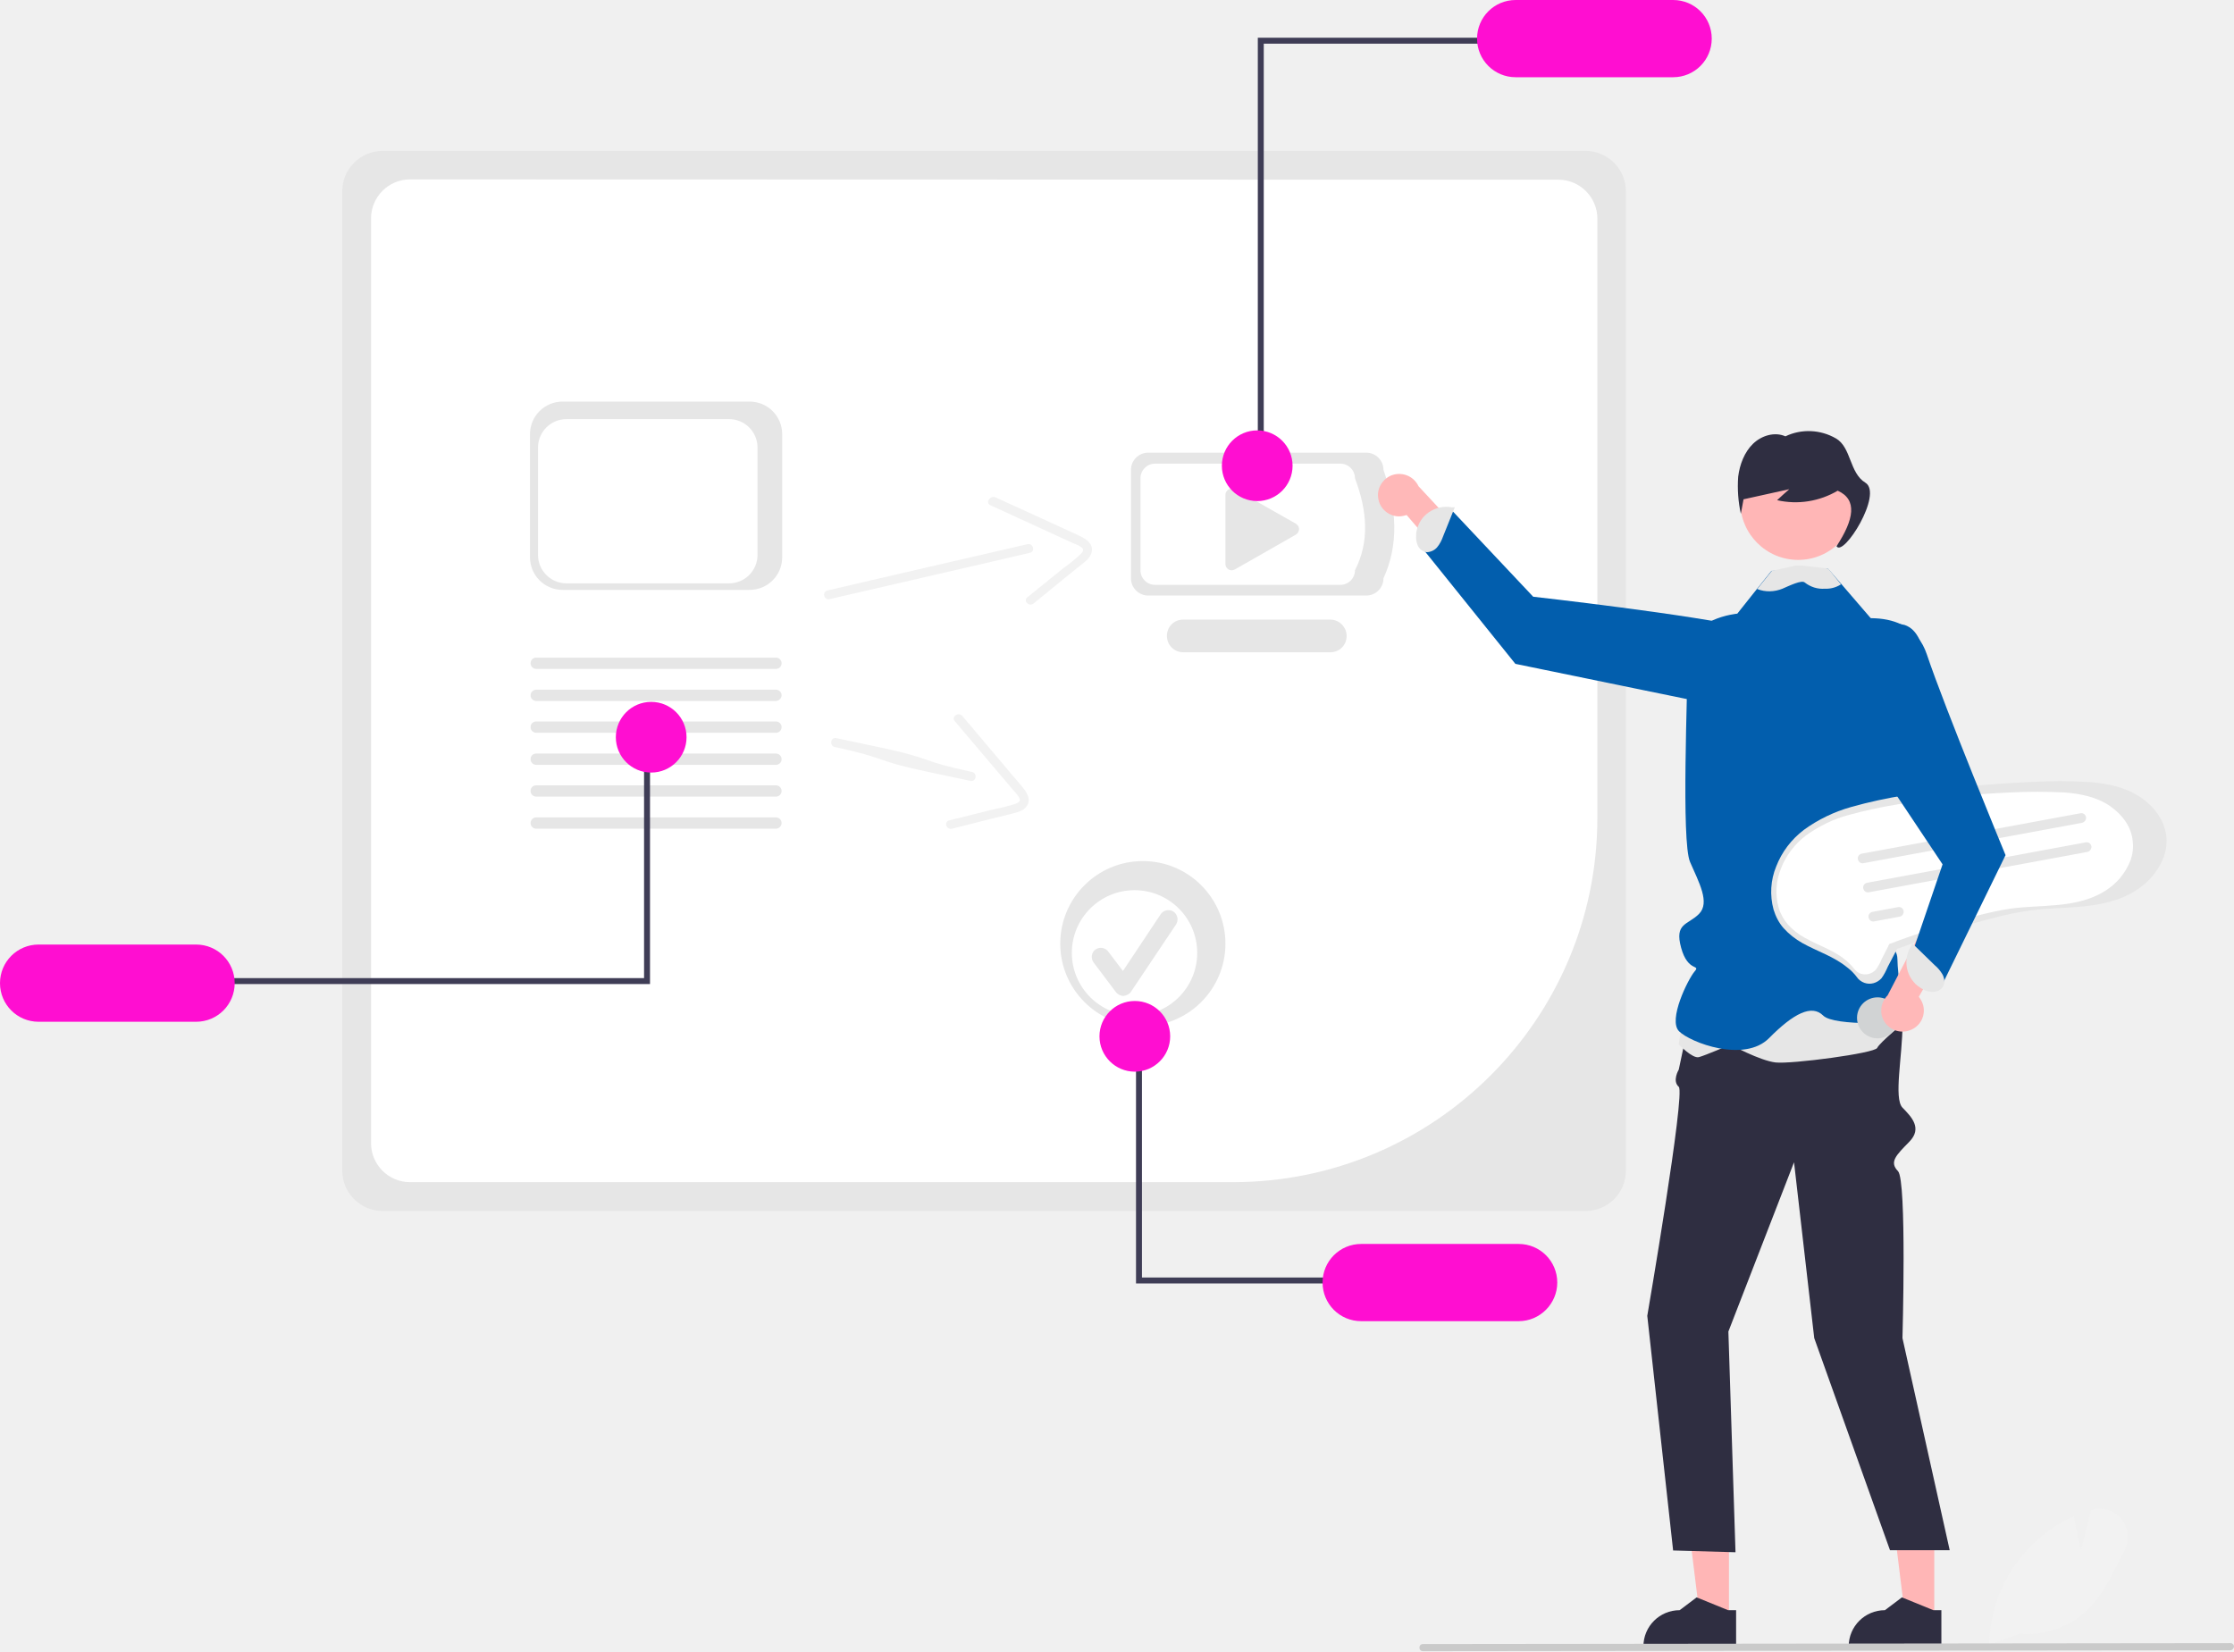
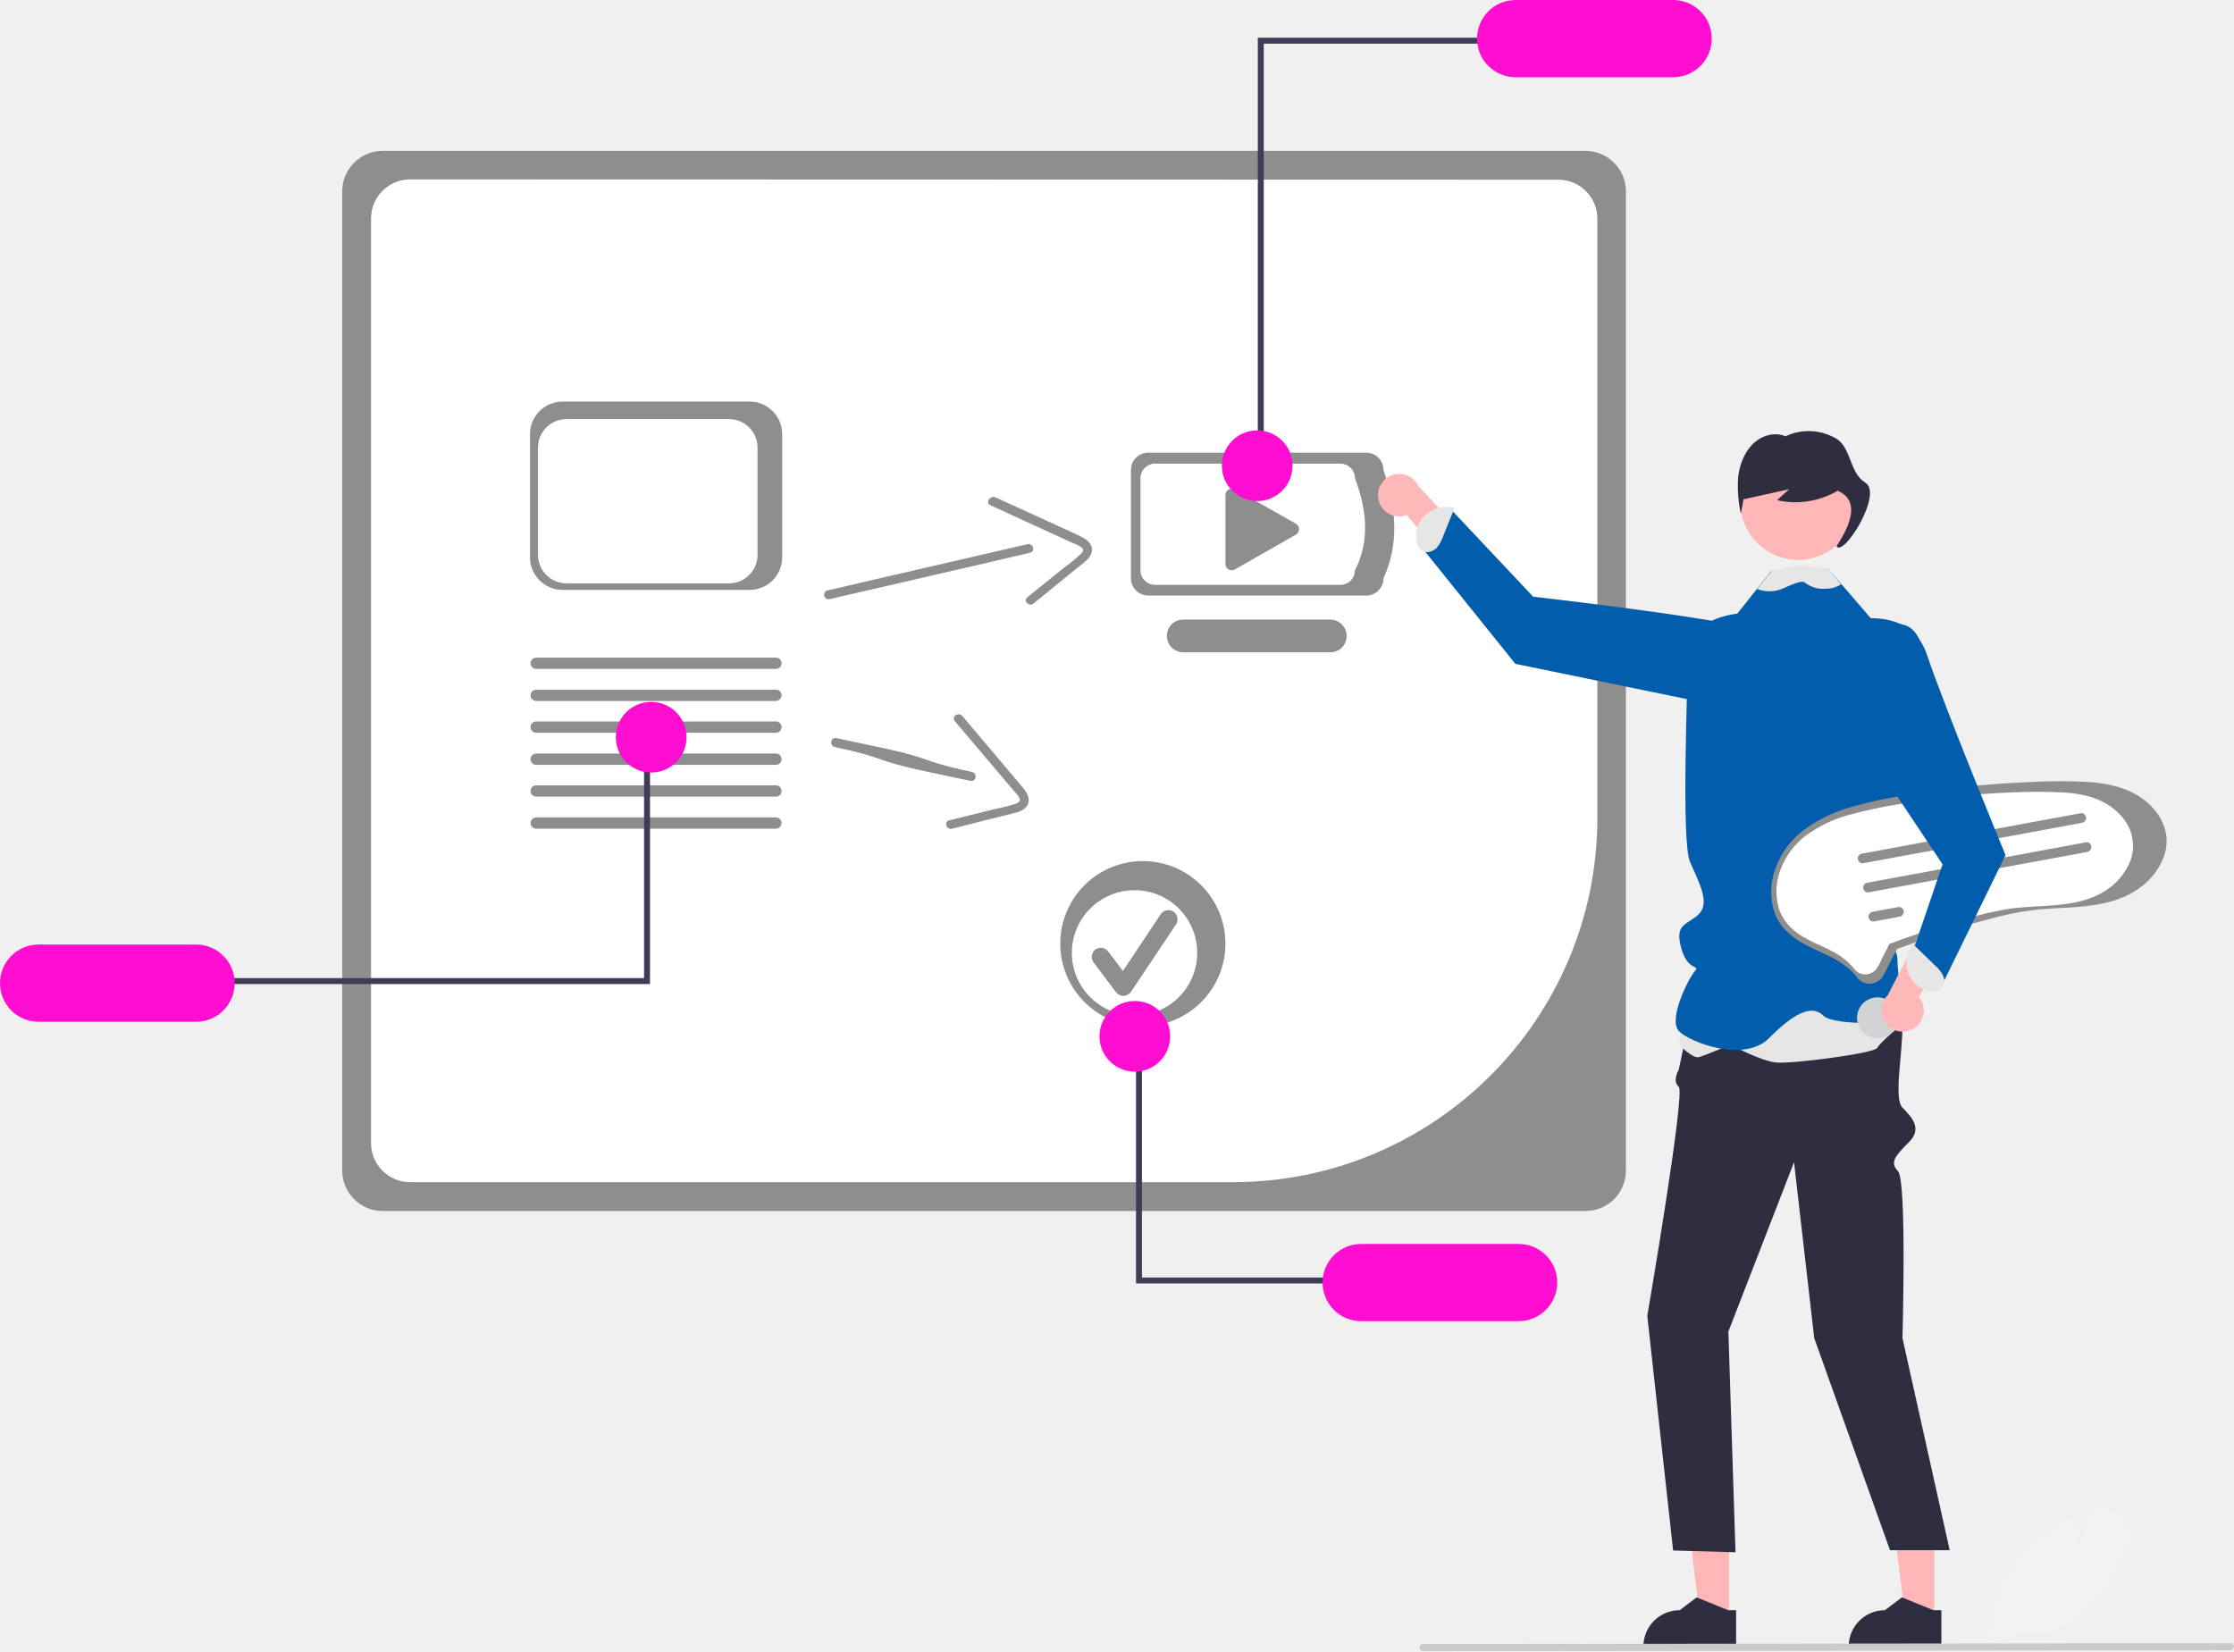
<svg xmlns="http://www.w3.org/2000/svg" version="1.1" id="Camada_1" x="0px" y="0px" viewBox="0 0 752 555.9" style="enable-background:new 0 0 752 555.9;" xml:space="preserve">
  <style type="text/css">
- 	.st0{fill:#E6E6E6;}
+ 	.st0{fill:#8E8E8E;}
	.st1{fill:#FFFFFF;}
	.st2{fill:#F2F2F2;}
	.st3{fill:#FFB8B8;}
	.st4{fill:#FFB6B6;}
	.st5{fill:#2F2E41;}
	.st6{fill:#025EAD;}
- 	.st7{fill:#CACACA;}
- 	.st8{fill:#3F3D56;}
- 	.st9{fill:#FF0ED1;}
- 	.st10{fill:#D1D3D4;}
+ 	.st7{fill:#E6E6E6;}
+ 	.st8{fill:#CACACA;}
+ 	.st9{fill:#3F3D56;}
+ 	.st10{fill:#FF0ED1;}
+ 	.st11{fill:#D1D3D4;}
</style>
  <path class="st0" d="M533.7,407.7H128.8c-7.5,0-13.6-6.1-13.6-13.6V64.4c0-7.5,6.1-13.6,13.6-13.6h404.9c7.5,0,13.6,6.1,13.6,13.6  v329.7C547.3,401.6,541.3,407.7,533.7,407.7z" />
  <path class="st1" d="M138,60.4c-7.2,0-13.1,5.9-13.1,13.1v311.4c0,7.2,5.9,13.1,13.1,13.1h277.2c67.6-0.1,122.4-54.9,122.5-122.5  V73.6c0-7.2-5.9-13.1-13.1-13.1L138,60.4z" />
  <path class="st0" d="M459.9,200.5h-73.4c-3.2,0-5.8-2.6-5.8-5.8v-36.5c0-3.2,2.6-5.8,5.8-5.8h73.4c3.2,0,5.8,2.6,5.8,5.8  c4.5,12.9,5.2,25.2,0,36.5C465.7,197.9,463.1,200.5,459.9,200.5z" />
  <path class="st1" d="M451.2,196.9h-62.4c-2.7,0-4.9-2.2-4.9-4.9v-31c0-2.7,2.2-4.9,4.9-4.9h62.4c2.7,0,4.9,2.2,4.9,4.9  c4.2,11.1,4.9,21.5,0,31C456.1,194.7,453.9,196.9,451.2,196.9z" />
  <path class="st0" d="M447.8,219.6h-49.5c-3,0-5.5-2.4-5.5-5.5s2.4-5.5,5.5-5.5h49.5c3,0,5.5,2.5,5.5,5.5  C453.3,217.2,450.9,219.6,447.8,219.6z" />
  <path class="st0" d="M414.6,164.5c-1.2,0-2.1,1-2.1,2.1v23.3c0,1.2,1,2.1,2.1,2.1c0.4,0,0.7-0.1,1.1-0.3l20.5-11.7  c1-0.6,1.4-1.9,0.8-2.9c-0.2-0.3-0.5-0.6-0.8-0.8l-20.5-11.6C415.3,164.6,415,164.5,414.6,164.5z" />
  <path class="st2" d="M714.1,511.4c-2.3-2.9-6.2-4.2-9.8-3.1l-0.4,0.1l-3.4,13.5c-0.5-2-1.6-6.5-2.3-11l-0.1-0.4l-0.3,0.2  c-3.6,1.6-7,3.6-10.1,6.1c-11.1,8.9-17.7,22.2-18.1,36.4l0,0.3l0,0.2l0.5-0.2l9.8-3.5c8.8,0.8,17.4-2.5,23.6-8.8  c4-4.2,6.7-9.5,9.3-14.7c0.8-1.5,1.6-3.1,2.4-4.6C716.9,518.4,716.5,514.3,714.1,511.4z" />
  <path class="st3" d="M464,168.1c0.7,3.8,4.5,6.4,8.3,5.6c0.4-0.1,0.8-0.2,1.2-0.3l29.3,34.1l3.7-12.6l-29-31.2  c-1.7-3.6-5.9-5.1-9.5-3.5C465,161.7,463.3,164.9,464,168.1z" />
  <polygon class="st4" points="582,545.2 572.3,545.2 567.7,507.9 582,507.9 " />
  <path class="st5" d="M581.7,542.1l-10.3-4.2l-0.3-0.1l-5.7,4.3c-6.7,0-12.2,5.4-12.2,12.2v0.4h31.2v-12.6H581.7z" />
  <polygon class="st4" points="651.1,545.2 641.4,545.2 636.8,507.9 651.1,507.9 " />
  <path class="st5" d="M650.8,542.1l-10.3-4.2l-0.3-0.1l-5.7,4.3c-6.7,0-12.2,5.4-12.2,12.2v0.4h31.2v-12.6H650.8z" />
  <path class="st5" d="M628.2,322.1c0,0,12.2,12.6,12.2,23c0,10.4-3,24.7,0,27.8s6.8,6.9,2.3,11.5s-6.8,6.8-3.8,9.9s1.5,56.2,1.5,56.2  l15.9,71.4h-20.1l-25.5-71.4l-6.8-59.2l-22.1,57l2.4,74.3l-21-0.6l-8.7-79c0,0,12.9-75.1,10.6-77.1s0-5.8,0-5.8l6.1-28.8  L628.2,322.1z" />
  <path class="st6" d="M604.4,232.5c0,0,4.1-16.3-14.9-20.9s-73.4-10.7-73.4-10.7l-27.5-29.2l-9.3,13.5l30.8,38.3l73,15L604.4,232.5z" />
-   <path class="st0" d="M483.8,184.2c0.9-1.1,1.5-2.3,2-3.7l3.9-9.7l-1,0c-5.6-1-10.9,2.6-11.9,8.2c-0.1,0.4-0.1,0.8-0.1,1.2  c-0.1,1.2,0.1,2.5,0.6,3.6c0.6,1.1,1.6,1.9,2.9,2.1C481.5,185.9,482.9,185.3,483.8,184.2z" />
-   <path class="st0" d="M567.4,335.1l-2.3,16.5c0,0,4.6,4.9,6.8,4.3s10.6-4.2,10.6-4.2s9.9,5.4,15.2,6s33.4-3.1,34.2-4.9s9.6-9,9.6-9  l-3.5-21L567.4,335.1z" />
+   <path class="st7" d="M483.8,184.2c0.9-1.1,1.5-2.3,2-3.7l3.9-9.7l-1,0c-5.6-1-10.9,2.6-11.9,8.2c-0.1,0.4-0.1,0.8-0.1,1.2  c-0.1,1.2,0.1,2.5,0.6,3.6c0.6,1.1,1.6,1.9,2.9,2.1C481.5,185.9,482.9,185.3,483.8,184.2z" />
+   <path class="st7" d="M567.4,335.1l-2.3,16.5c0,0,4.6,4.9,6.8,4.3s10.6-4.2,10.6-4.2s9.9,5.4,15.2,6s33.4-3.1,34.2-4.9s9.6-9,9.6-9  l-3.5-21L567.4,335.1z" />
  <path class="st6" d="M641.4,277.3c0,0-1.9,15.9-0.4,17.4c1.5,1.5-1.5,10.7-4.6,16.8s2.3,6.8,2.3,11.4s2.3,21.3,2.3,21.3  s-23.5,1.5-27.3-2.3s-9.9-0.8-18.2,7.6s-26.5,1.5-30.3-2.3s3-17.5,5.2-20.1s-2.2,0.4-4.5-8s2.2-7.6,6-11.4s0-10.6-3-17.5  s-0.8-57.7-0.8-69.9s16.7-13.7,16.7-13.7l6.6-8.3l4.9-6.1l9.5-0.4l0.3,0l9.2-0.4l4.5,5.2l9.9,11.5l11.4,2.3c9.1,3,6.8,22,6.8,22  L641.4,277.3z" />
  <circle class="st4" cx="605.3" cy="169" r="19.5" />
  <path class="st5" d="M627.9,162.5c-5.4-3.3-4.7-11.9-9.9-14.9c-5.2-3-11.6-3.3-17-0.7c-3.6-1.6-8-0.3-10.9,2.5s-4.5,7-5,11.1  c-0.3,4.2,0,8.4,0.9,12.5c0.3-1.6,0.6-3.3,0.9-4.9l15.4-3.4c-1.4,1.2-2.7,2.4-4.1,3.7c7,1.6,14.3,0.4,20.4-3.2  c6.7,3,5.5,9.7-0.4,18.7C620.5,187.7,634,166.2,627.9,162.5z" />
-   <path class="st0" d="M619.7,196.7c0,0-0.1,0.1-0.1,0.1c-1.6,1-3.5,1.5-5.3,1.4c-2.5,0.2-4.9-0.6-6.8-2.1c-1-0.9-5,1-7.5,2.1  c-2.7,1.1-5.8,1.2-8.5,0.1l4.9-6.1l8-1.8h2l9,1L619.7,196.7z" />
-   <path class="st7" d="M750.8,555.6L479,555.9c-0.7,0-1.2-0.5-1.2-1.2c0-0.7,0.5-1.2,1.2-1.2h0l271.8-0.3c0.7,0,1.2,0.5,1.2,1.2  C751.9,555,751.4,555.6,750.8,555.6z" />
-   <polygon class="st8" points="425.4,155.7 423.4,155.7 423.4,12.7 502,12.7 502,14.7 425.4,14.7 " />
-   <path class="st9" d="M563.2,0h-53c-7.2,0-13,5.8-13,13s5.8,13,13,13h53c7.2,0,13-5.8,13-13S570.4,0,563.2,0z" />
-   <circle class="st9" cx="423.2" cy="156.8" r="11.9" />
-   <path class="st2" d="M279.3,201.7l52.4-12.1l15-3.5c1.9-0.4,1.1-3.3-0.8-2.9l-52.4,12.1l-15,3.5  C276.6,199.3,277.4,202.2,279.3,201.7L279.3,201.7z" />
-   <path class="st2" d="M333.4,170.1l28.1,12.9c1,0.3,1.9,0.8,2.7,1.4c0.8,0.8,0.2,1.5-0.4,2.1c-1.9,1.8-3.9,3.4-6,4.9l-12,9.7  c-1.5,1.2,0.6,3.3,2.1,2.1l10.4-8.5l5.2-4.2c1.5-1.2,3.3-2.4,3.9-4.3c1.2-4-3.7-5.6-6.4-6.9l-12.2-5.6l-13.8-6.3  C333.2,166.8,331.6,169.3,333.4,170.1L333.4,170.1z" />
+   <path class="st7" d="M619.7,196.7c0,0-0.1,0.1-0.1,0.1c-1.6,1-3.5,1.5-5.3,1.4c-2.5,0.2-4.9-0.6-6.8-2.1c-1-0.9-5,1-7.5,2.1  c-2.7,1.1-5.8,1.2-8.5,0.1l4.9-6.1l8-1.8h2l9,1L619.7,196.7z" />
+   <path class="st8" d="M750.8,555.6L479,555.9c-0.7,0-1.2-0.5-1.2-1.2c0-0.7,0.5-1.2,1.2-1.2h0l271.8-0.3c0.7,0,1.2,0.5,1.2,1.2  C751.9,555,751.4,555.6,750.8,555.6z" />
+   <polygon class="st9" points="425.4,155.7 423.4,155.7 423.4,12.7 502,12.7 502,14.7 425.4,14.7 " />
+   <path class="st10" d="M563.2,0h-53c-7.2,0-13,5.8-13,13s5.8,13,13,13h53c7.2,0,13-5.8,13-13S570.4,0,563.2,0z" />
+   <circle class="st10" cx="423.2" cy="156.8" r="11.9" />
+   <path class="st0" d="M279.3,201.7l52.4-12.1l15-3.5c1.9-0.4,1.1-3.3-0.8-2.9l-52.4,12.1l-15,3.5  C276.6,199.3,277.4,202.2,279.3,201.7L279.3,201.7z" />
+   <path class="st0" d="M333.4,170.1l28.1,12.9c1,0.3,1.9,0.8,2.7,1.4c0.8,0.8,0.2,1.5-0.4,2.1c-1.9,1.8-3.9,3.4-6,4.9l-12,9.7  c-1.5,1.2,0.6,3.3,2.1,2.1l10.4-8.5l5.2-4.2c1.5-1.2,3.3-2.4,3.9-4.3c1.2-4-3.7-5.6-6.4-6.9l-12.2-5.6l-13.8-6.3  C333.2,166.8,331.6,169.3,333.4,170.1L333.4,170.1z" />
  <path class="st0" d="M720.5,268.4c-5-3.4-11.1-4.6-17-5.1c-6.7-0.4-13.5-0.4-20.3,0c-7,0.3-14,0.8-21,1.5c-7,0.7-13.9,1.7-20.8,2.9  c-6.2,1-12.3,2.3-18.3,4c-5.7,1.6-11.1,4.2-15.9,7.7c-4.2,3.2-7.4,7.4-9.3,12.3c-1.9,4.6-2.2,9.7-0.9,14.5c0.7,2.3,1.8,4.5,3.4,6.3  c1.8,2,4,3.7,6.3,5c5,2.8,10.6,4.5,15.1,8.2c1.2,0.9,2.3,2,3.2,3.2c0.6,0.9,1.5,1.6,2.6,2c2,0.7,4.2,0.1,5.7-1.5  c0.9-1.2,1.6-2.6,2.2-4l2.4-4.6c0.2-0.4,0.4-0.8,0.6-1.1c0.2-0.2-0.1,0-0.1-0.1c0,0,0.1,0,0.1-0.1c0.2-0.1,0.4-0.2,0.6-0.2  c2.2-0.8,4.4-1.6,6.6-2.4c8.1-2.9,16.4-5.6,24.8-7.7c4.3-1.2,8.7-2.1,13.1-2.7c5.7-0.8,11.5-0.7,17.3-1.3c6.2-0.6,12.6-1.9,17.9-5.3  c4.4-2.7,7.8-6.7,9.6-11.5c0.8-2.3,1.1-4.7,0.8-7.1C728.5,276,725,271.4,720.5,268.4z" />
  <path class="st1" d="M710.3,271.4c-4.5-3.1-10-4.2-15.4-4.6c-6.1-0.3-12.2-0.3-18.3,0c-6.3,0.3-12.7,0.7-19,1.4  c-6.3,0.7-12.6,1.5-18.8,2.6c-5.6,0.9-11.1,2.1-16.6,3.6c-5.2,1.4-10,3.8-14.3,6.9c-3.8,2.9-6.7,6.7-8.4,11.1  c-1.7,4.2-2,8.7-0.8,13.1c0.6,2.1,1.7,4.1,3.1,5.7c1.6,1.8,3.6,3.4,5.7,4.5c4.5,2.6,9.6,4.1,13.6,7.4c1.1,0.9,2,1.8,2.9,2.9  c0.6,0.8,1.4,1.5,2.3,1.8c1.8,0.6,3.8,0.1,5.1-1.3c0.8-1.1,1.5-2.3,2-3.6l2.1-4.1c0.1-0.4,0.3-0.7,0.5-1c0.2-0.2-0.1,0-0.1,0  c0,0,0.1,0,0.1,0c0.2-0.1,0.4-0.2,0.6-0.2c2-0.8,4-1.5,6-2.2c7.4-2.6,14.8-5,22.4-7c3.9-1,7.8-1.9,11.8-2.5  c5.2-0.7,10.4-0.7,15.6-1.2c5.6-0.5,11.4-1.7,16.1-4.7c4-2.4,7-6.1,8.7-10.4c0.7-2.1,1-4.3,0.7-6.4  C717.5,278.3,714.3,274.2,710.3,271.4z" />
  <path class="st0" d="M700.9,277l-73.6,13.6c-0.9,0.2-1.7-0.4-1.9-1.3c-0.2-0.9,0.4-1.7,1.3-1.9c0,0,0,0,0,0l0,0l73.6-13.6  c0.9-0.2,1.7,0.4,1.9,1.3C702.3,276,701.7,276.8,700.9,277L700.9,277z" />
  <path class="st0" d="M702.7,286.8l-73.6,13.6c-0.9,0.2-1.7-0.4-1.9-1.3s0.4-1.7,1.3-1.9c0,0,0,0,0,0l0,0l73.6-13.6  c0.9-0.2,1.7,0.4,1.9,1.3C704.1,285.8,703.5,286.6,702.7,286.8L702.7,286.8L702.7,286.8z" />
  <path class="st0" d="M639.5,308.6l-8.6,1.6c-0.9,0.2-1.7-0.4-1.9-1.3c-0.2-0.9,0.4-1.7,1.3-1.9l8.6-1.6c0.9-0.2,1.7,0.4,1.9,1.3  C640.9,307.6,640.3,308.5,639.5,308.6z" />
-   <ellipse transform="matrix(0.9834 -0.1814 0.1814 0.9834 -51.6716 120.3123)" class="st10" cx="632" cy="342.7" rx="6.9" ry="6.9" />
+   <ellipse transform="matrix(0.9834 -0.1814 0.1814 0.9834 -51.6716 120.3123)" class="st11" cx="632" cy="342.7" rx="6.9" ry="6.9" />
  <path class="st0" d="M252.3,198.6h-62.9c-6.1,0-11-4.9-11-11v-41.4c0-6.1,4.9-11,11-11h62.9c6.1,0,11,4.9,11,11v41.4  C263.3,193.7,258.4,198.6,252.3,198.6z" />
  <path class="st1" d="M245.4,196.4h-54.7c-5.3,0-9.6-4.3-9.6-9.6v-36.1c0-5.3,4.3-9.6,9.6-9.6h54.7c5.3,0,9.6,4.3,9.6,9.6v36.1  C255,192.1,250.7,196.4,245.4,196.4z" />
  <path class="st0" d="M261.2,236h-80.7c-1,0-1.9-0.8-1.9-1.9c0-1,0.8-1.9,1.9-1.9h80.7c1,0,1.9,0.8,1.9,1.9  C263.1,235.1,262.2,235.9,261.2,236z" />
  <path class="st0" d="M261.2,225.2h-80.7c-1,0-1.9-0.8-1.9-1.9c0-1,0.8-1.9,1.9-1.9h80.7c1,0,1.9,0.8,1.9,1.9  C263.1,224.4,262.2,225.2,261.2,225.2z" />
  <path class="st0" d="M261.2,246.7h-80.7c-1,0-1.9-0.8-1.9-1.9s0.8-1.9,1.9-1.9l0,0h80.7c1,0,1.9,0.8,1.9,1.9  S262.2,246.7,261.2,246.7z" />
  <path class="st0" d="M261.2,257.5h-80.7c-1,0-1.9-0.8-1.9-1.9s0.8-1.9,1.9-1.9l0,0h80.7c1,0,1.9,0.8,1.9,1.9  S262.2,257.5,261.2,257.5z" />
  <path class="st0" d="M261.2,268.2h-80.7c-1,0-1.9-0.8-1.9-1.9s0.8-1.9,1.9-1.9l0,0h80.7c1,0,1.9,0.8,1.9,1.9  S262.2,268.2,261.2,268.2z" />
  <path class="st0" d="M261.2,279h-80.7c-1,0-1.9-0.8-1.9-1.9c0-1,0.8-1.9,1.9-1.9h80.7c1,0,1.9,0.8,1.9,1.9  C263.1,278.1,262.2,279,261.2,279z" />
-   <polygon class="st8" points="216.8,254.3 218.8,254.3 218.8,331.3 74.2,331.3 74.2,329.3 216.8,329.3 " />
-   <path class="st9" d="M13,344h53c7.2,0,13-5.8,13-13s-5.8-13-13-13H13c-7.2,0-13,5.8-13,13S5.8,344,13,344L13,344z" />
-   <circle class="st9" cx="219.2" cy="248.2" r="11.9" />
-   <path class="st2" d="M281,251.5c17.5,3.7,13.1,4.5,30.6,8.2l15.1,3.2c1.9,0.4,2.4-2.6,0.5-3c-17.5-3.7-13.1-4.5-30.6-8.2l-15.1-3.2  C279.6,248.1,279.1,251.1,281,251.5L281,251.5z" />
-   <path class="st2" d="M321.4,242.8l20,23.6c0.7,0.7,1.3,1.5,1.8,2.4c0.4,1-0.4,1.4-1.3,1.8c-2.5,0.8-5,1.4-7.5,1.9l-14.9,3.7  c-1.9,0.5-0.9,3.3,1,2.8l13-3.3l6.5-1.6c1.8-0.5,4-0.8,5.3-2.3c2.8-3.1-1-6.6-2.9-8.9l-8.7-10.3l-9.8-11.6  C322.6,239.6,320.1,241.3,321.4,242.8L321.4,242.8z" />
+   <polygon class="st9" points="216.8,254.3 218.8,254.3 218.8,331.3 74.2,331.3 74.2,329.3 216.8,329.3 " />
+   <path class="st10" d="M13,344h53c7.2,0,13-5.8,13-13s-5.8-13-13-13H13c-7.2,0-13,5.8-13,13S5.8,344,13,344L13,344z" />
+   <circle class="st10" cx="219.2" cy="248.2" r="11.9" />
+   <path class="st0" d="M281,251.5c17.5,3.7,13.1,4.5,30.6,8.2l15.1,3.2c1.9,0.4,2.4-2.6,0.5-3c-17.5-3.7-13.1-4.5-30.6-8.2l-15.1-3.2  C279.6,248.1,279.1,251.1,281,251.5L281,251.5z" />
+   <path class="st0" d="M321.4,242.8l20,23.6c0.7,0.7,1.3,1.5,1.8,2.4c0.4,1-0.4,1.4-1.3,1.8c-2.5,0.8-5,1.4-7.5,1.9l-14.9,3.7  c-1.9,0.5-0.9,3.3,1,2.8l13-3.3l6.5-1.6c1.8-0.5,4-0.8,5.3-2.3c2.8-3.1-1-6.6-2.9-8.9l-8.7-10.3l-9.8-11.6  C322.6,239.6,320.1,241.3,321.4,242.8L321.4,242.8z" />
  <circle class="st0" cx="384.7" cy="317.7" r="27.8" />
  <circle class="st1" cx="381.9" cy="320.8" r="21.1" />
  <path class="st0" d="M378.2,335.3c-1,0-1.9-0.5-2.5-1.2l-7.6-10.1c-1-1.4-0.7-3.3,0.6-4.3c1.4-1,3.3-0.7,4.3,0.6l0,0l0,0l5,6.6  l12.7-19.1c0.9-1.4,2.9-1.8,4.3-0.9s1.8,2.9,0.9,4.3l0,0l-15.2,22.7C380.2,334.7,379.2,335.2,378.2,335.3  C378.2,335.3,378.2,335.3,378.2,335.3z" />
  <path class="st3" d="M644.1,346.3c3.4-2,4.5-6.3,2.5-9.7c-0.2-0.4-0.5-0.7-0.7-1l22.3-39l-13.1,0.7l-19.7,37.8  c-2.8,2.8-2.9,7.3-0.1,10.1C637.6,347.5,641.2,348,644.1,346.3L644.1,346.3z" />
  <path class="st6" d="M618.9,209.7c0,0,23.6-7.6,29.7,10.6s26.5,67.6,26.5,67.6l-21.9,44.8l-9.9-10.6l10.6-31.1l-30.4-45.6  L618.9,209.7z" />
-   <path class="st0" d="M653.9,328.1c-0.7-1.2-1.6-2.3-2.7-3.2l-7.5-7.3l-0.4,0.9c-3,4.8-1.6,11.1,3.2,14.1c0.3,0.2,0.7,0.4,1,0.6  c1.1,0.6,2.4,0.8,3.6,0.7c1.3-0.1,2.4-0.8,3-1.9C654.7,330.9,654.6,329.4,653.9,328.1z" />
-   <polygon class="st8" points="384.4,355.1 382.4,355.1 382.4,432.1 450.1,432.1 450.1,430.1 384.4,430.1 " />
-   <path class="st9" d="M524.2,431.8c0-7.2-5.8-13-13-13h-53c-7.2,0-13,5.8-13,13s5.8,13,13,13h53C518.4,444.8,524.2,438.9,524.2,431.8  z" />
-   <circle class="st9" cx="382" cy="348.9" r="11.9" />
+   <path class="st7" d="M653.9,328.1c-0.7-1.2-1.6-2.3-2.7-3.2l-7.5-7.3l-0.4,0.9c-3,4.8-1.6,11.1,3.2,14.1c0.3,0.2,0.7,0.4,1,0.6  c1.1,0.6,2.4,0.8,3.6,0.7c1.3-0.1,2.4-0.8,3-1.9C654.7,330.9,654.6,329.4,653.9,328.1z" />
+   <polygon class="st9" points="384.4,355.1 382.4,355.1 382.4,432.1 450.1,432.1 450.1,430.1 384.4,430.1 " />
+   <path class="st10" d="M524.2,431.8c0-7.2-5.8-13-13-13h-53c-7.2,0-13,5.8-13,13s5.8,13,13,13h53  C518.4,444.8,524.2,438.9,524.2,431.8z" />
+   <circle class="st10" cx="382" cy="348.9" r="11.9" />
</svg>
